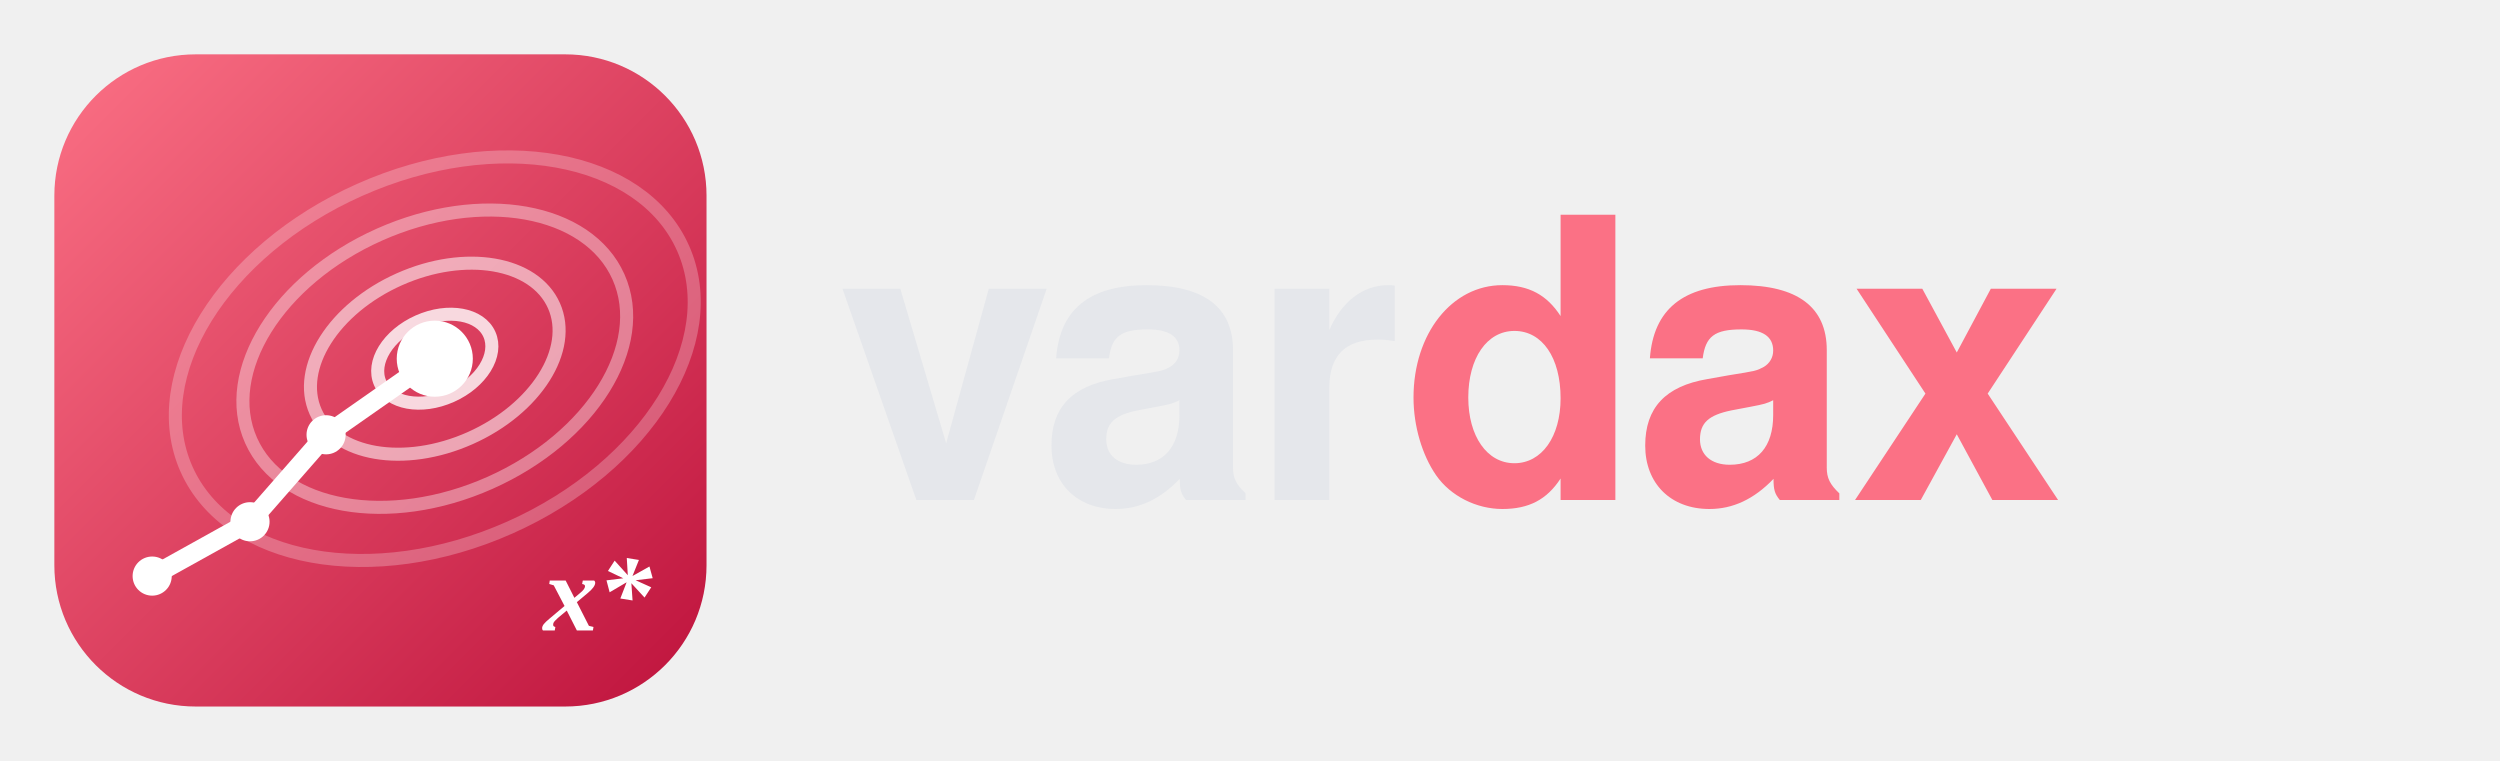
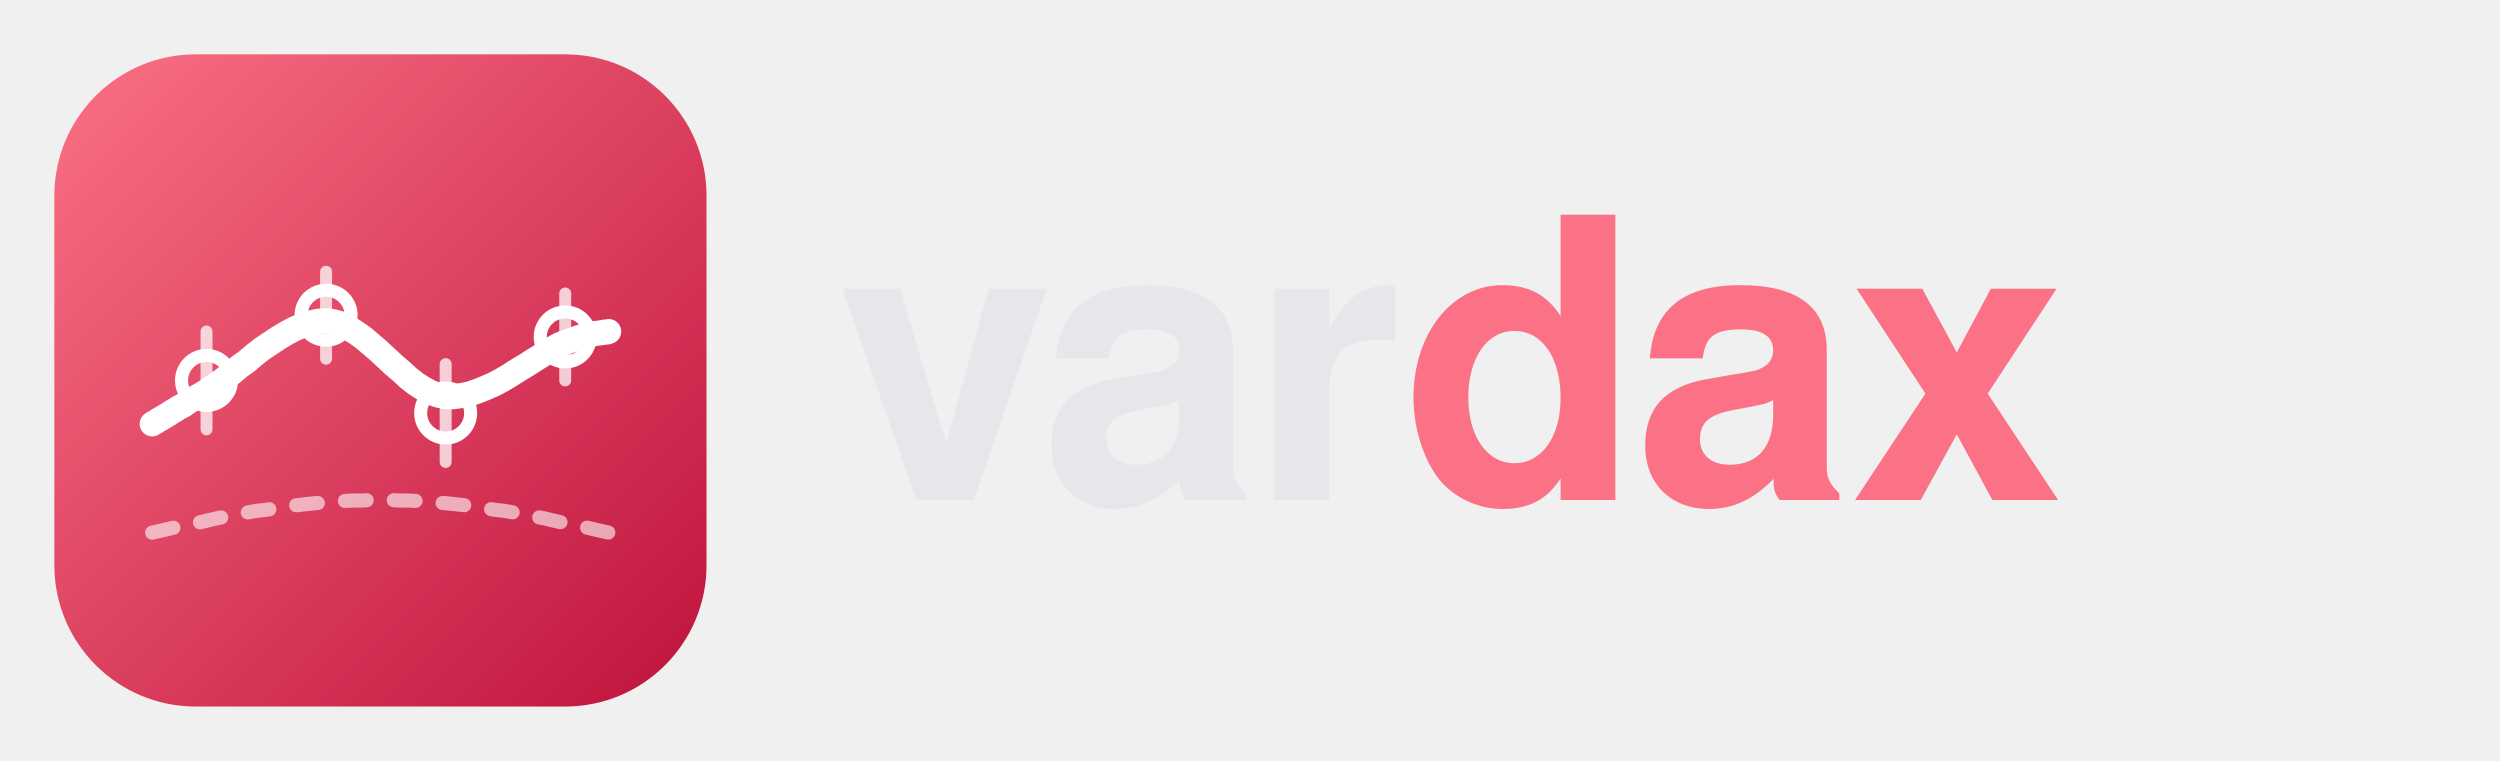
<svg xmlns="http://www.w3.org/2000/svg" width="460" height="140" viewBox="0 0 460 140" role="img" aria-label="vardax">
  <g transform="translate(6 6)">
    <defs>
      <linearGradient id="vardax-dark" x1="0" y1="0" x2="1" y2="1">
        <stop offset="0" stop-color="#FB7185" />
        <stop offset="1" stop-color="#BE123C" />
      </linearGradient>
    </defs>
    <rect x="4" y="4" width="120" height="120" rx="26" fill="url(#vardax-dark)" />
-     <ellipse cx="74" cy="60" rx="50" ry="34" fill="none" stroke="#FFFFFF" stroke-width="2.4" stroke-opacity="0.25" transform="rotate(-24 74 60)" />
-     <ellipse cx="74" cy="60" rx="37" ry="25" fill="none" stroke="#FFFFFF" stroke-width="2.4" stroke-opacity="0.38" transform="rotate(-24 74 60)" />
-     <ellipse cx="74" cy="60" rx="24" ry="16" fill="none" stroke="#FFFFFF" stroke-width="2.4" stroke-opacity="0.55" transform="rotate(-24 74 60)" />
-     <ellipse cx="74" cy="60" rx="11" ry="7.5" fill="none" stroke="#FFFFFF" stroke-width="2.4" stroke-opacity="0.8" transform="rotate(-24 74 60)" />
-     <path d="M22.0 100.0 L40.0 90.0 L54.0 74.0 L74.0 60.0" fill="none" stroke="#FFFFFF" stroke-width="3.5" stroke-linecap="round" stroke-linejoin="round" />
-     <circle cx="22" cy="100" r="3.6" fill="#FFFFFF" />
-     <circle cx="40" cy="90" r="3.6" fill="#FFFFFF" />
-     <circle cx="54" cy="74" r="3.6" fill="#FFFFFF" />
-     <circle cx="74" cy="60" r="7" fill="#FFFFFF" />
-     <text x="104" y="110" font-family="'Times New Roman', Georgia, serif" font-size="20" font-style="italic" font-weight="700" fill="#FFFFFF" text-anchor="middle">x*</text>
+     <path d="M22.0 92.0 L23.8 91.6 L25.5 91.2 L27.2 90.8 L29.0 90.4 L30.8 90.1 L32.5 89.7 L34.2 89.3 L36.0 89.0 L37.8 88.7 L39.5 88.3 L41.2 88.0 L43.0 87.8 L44.8 87.5 L46.5 87.2 L48.2 87.0 L50.0 86.8 L51.8 86.6 L53.5 86.5 L55.2 86.3 L57.0 86.2 L58.8 86.1 L60.5 86.1 L62.2 86.0 L64.0 86.0 L65.8 86.0 L67.5 86.1 L69.2 86.1 L71.0 86.2 L72.8 86.3 L74.5 86.5 L76.2 86.6 L78.0 86.8 L79.8 87.0 L81.5 87.2 L83.2 87.5 L85.0 87.8 L86.8 88.0 L88.5 88.3 L90.2 88.7 L92.0 89.0 L93.8 89.3 L95.5 89.7 L97.2 90.1 L99.0 90.4 L100.8 90.8 L102.5 91.2 L104.2 91.6 L106.0 92.0" fill="none" stroke="#FFFFFF" stroke-width="2.6" stroke-opacity="0.6" stroke-dasharray="4 5" stroke-linecap="round" />
+     <line x1="32.0" y1="55.0" x2="32.0" y2="73.0" stroke="#FFFFFF" stroke-width="2.2" stroke-opacity="0.75" stroke-linecap="round" />
+     <line x1="54.0" y1="44.0" x2="54.0" y2="60.0" stroke="#FFFFFF" stroke-width="2.2" stroke-opacity="0.75" stroke-linecap="round" />
+     <line x1="76.0" y1="61.0" x2="76.0" y2="79.0" stroke="#FFFFFF" stroke-width="2.2" stroke-opacity="0.75" stroke-linecap="round" />
+     <line x1="98.0" y1="48.0" x2="98.0" y2="64.0" stroke="#FFFFFF" stroke-width="2.2" stroke-opacity="0.75" stroke-linecap="round" />
+     <path d="M22.0 72.0 L22.3 71.8 L22.7 71.6 L23.1 71.3 L23.5 71.1 L24.0 70.8 L24.5 70.5 L25.0 70.2 L25.6 69.8 L26.3 69.4 L26.9 69.0 L27.7 68.6 L28.4 68.1 L29.2 67.6 L30.1 67.1 L31.0 66.6 L32.0 66.0 L33.0 65.3 L34.2 64.5 L35.4 63.6 L36.7 62.6 L38.0 61.5 L39.4 60.5 L40.8 59.3 L42.2 58.2 L43.7 57.2 L45.2 56.2 L46.7 55.3 L48.2 54.5 L49.7 53.9 L51.2 53.4 L52.6 53.1 L54.0 53.0 L55.4 53.2 L56.8 53.6 L58.1 54.3 L59.5 55.2 L60.9 56.2 L62.2 57.3 L63.6 58.5 L65.0 59.8 L66.4 61.1 L67.8 62.3 L69.1 63.5 L70.5 64.6 L71.9 65.5 L73.2 66.2 L74.6 66.7 L76.0 67.0 L77.4 67.0 L78.8 66.8 L80.3 66.5 L81.8 66.0 L83.3 65.4 L84.9 64.7 L86.4 63.9 L87.9 63.0 L89.3 62.1 L90.8 61.2 L92.2 60.3 L93.5 59.5 L94.7 58.7 L95.9 58.0 L97.0 57.4 L98.0 57.0 L98.9 56.7 L99.7 56.4 L100.5 56.1 L101.2 55.9 L101.8 55.7 L102.4 55.6 L102.9 55.5 L103.4 55.4 L103.8 55.3 L104.2 55.3 L104.6 55.2 L104.9 55.2 L105.2 55.1 L105.5 55.1 L105.7 55.1 L106.0 55.0" fill="none" stroke="#FFFFFF" stroke-width="4.6" stroke-linecap="round" stroke-linejoin="round" />
+     <circle cx="32.0" cy="64.0" r="4.6" fill="none" stroke="#FFFFFF" stroke-width="2.4" />
+     <circle cx="54.0" cy="52.0" r="4.6" fill="none" stroke="#FFFFFF" stroke-width="2.4" />
+     <circle cx="76.0" cy="70.0" r="4.6" fill="none" stroke="#FFFFFF" stroke-width="2.4" />
+     <circle cx="98.0" cy="56.0" r="4.6" fill="none" stroke="#FFFFFF" stroke-width="2.4" />
  </g>
  <text x="154" y="92" font-family="ui-sans-serif, -apple-system, 'Segoe UI', Helvetica, Arial, sans-serif" font-size="72" font-weight="700" letter-spacing="-1.5" fill="#E5E7EB">var<tspan fill="#FB7185">dax</tspan>
  </text>
</svg>
